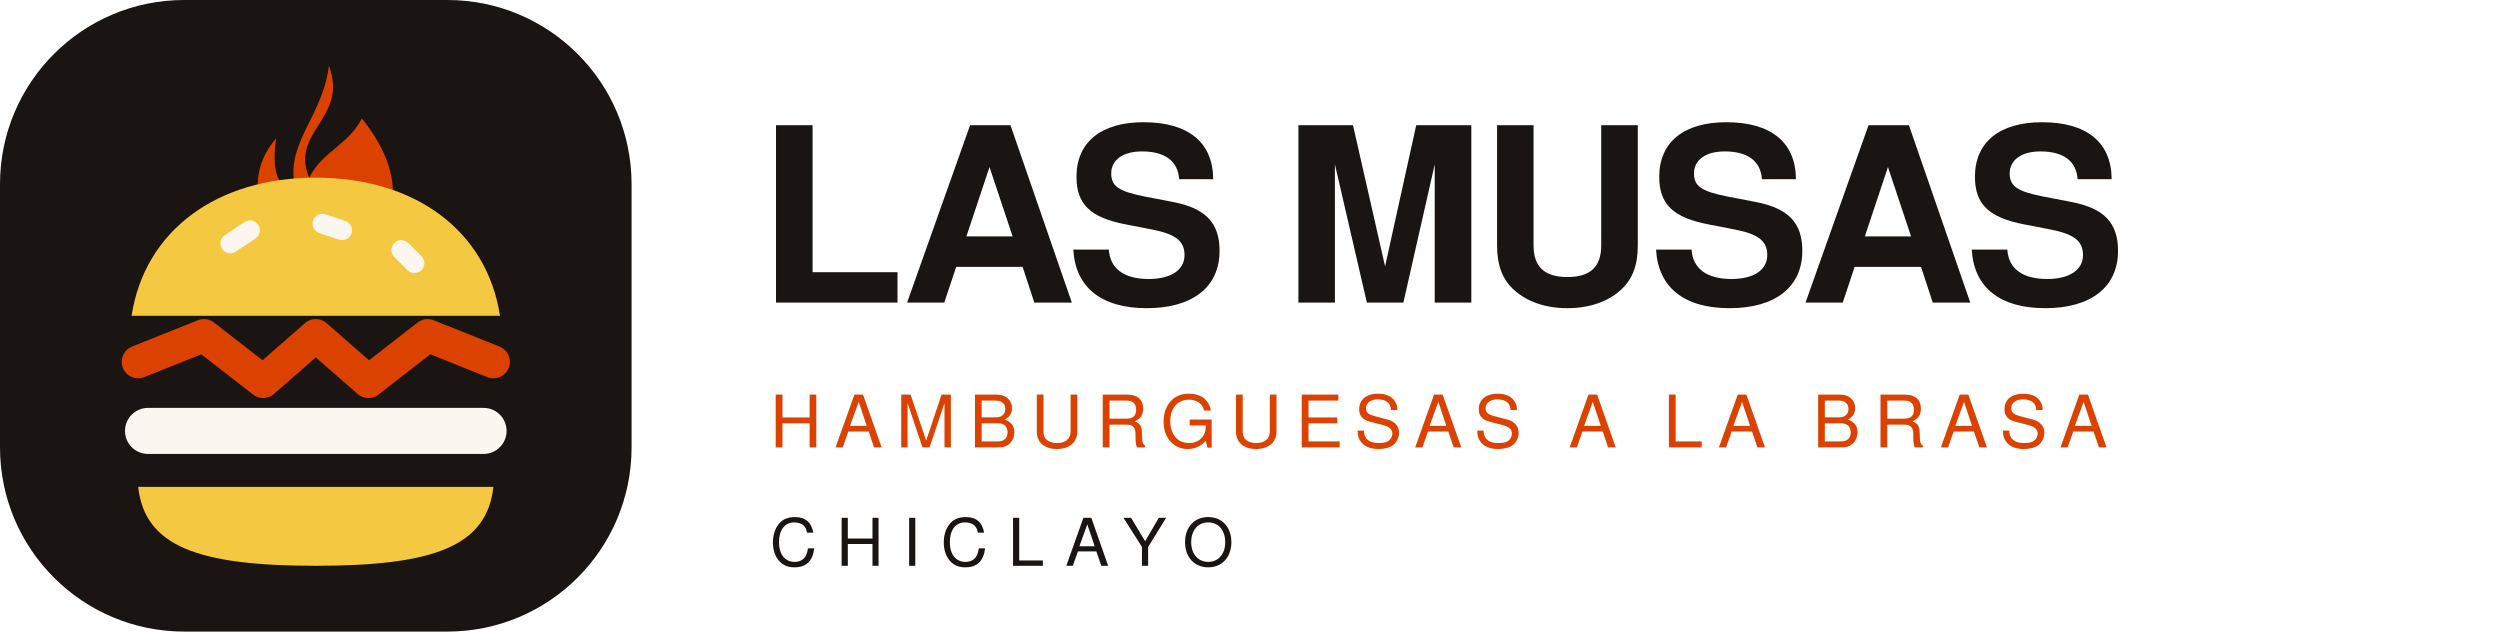
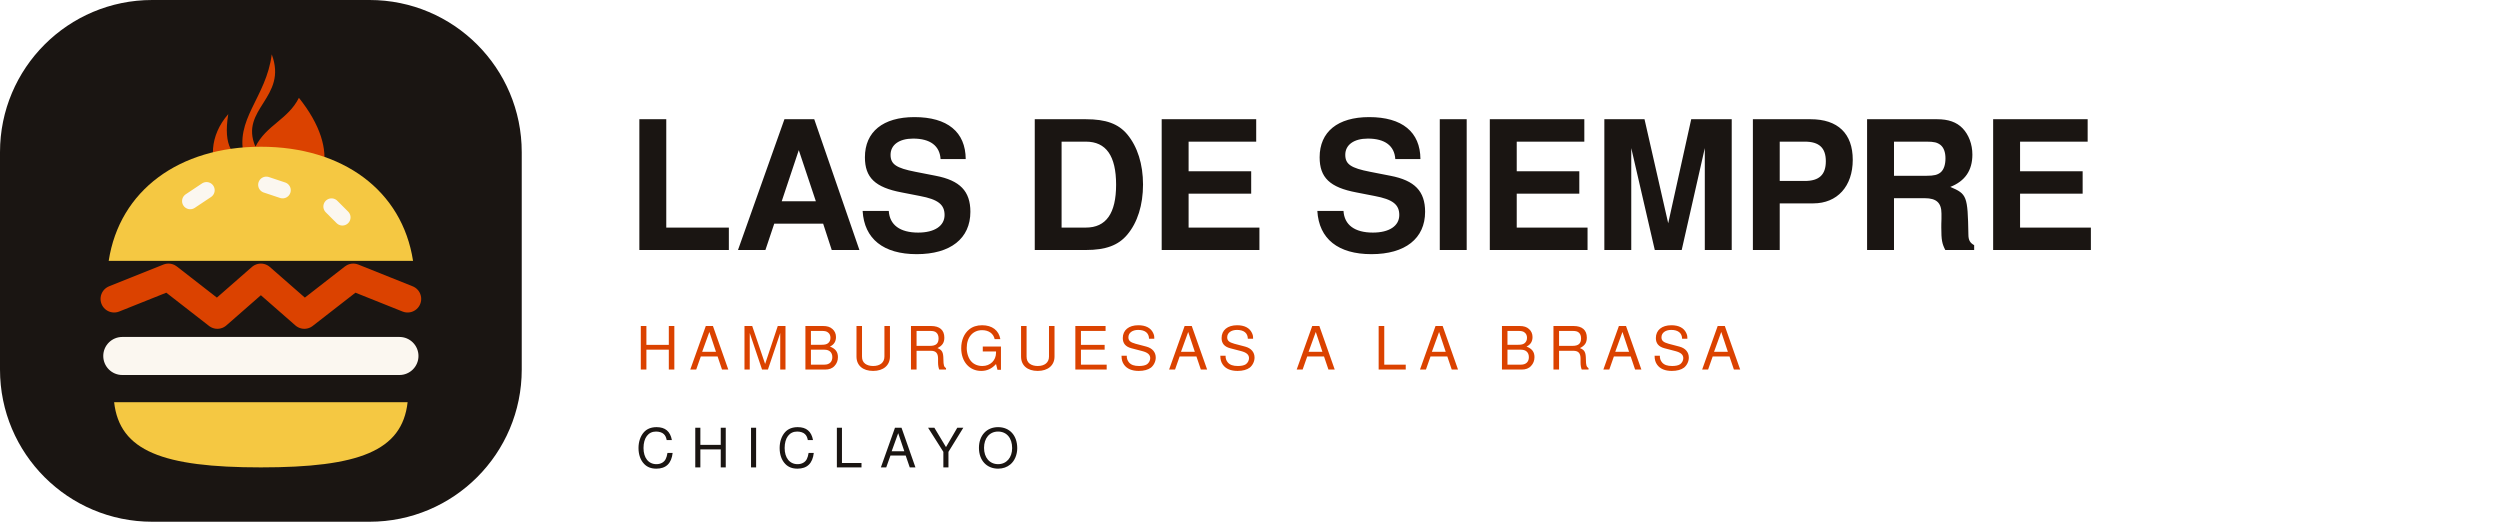
- <svg xmlns="http://www.w3.org/2000/svg" viewBox="0 0 380 96" role="img" aria-labelledby="title">
+ <svg xmlns="http://www.w3.org/2000/svg" viewBox="0 0 460 96" role="img" aria-labelledby="title">
  <rect width="96" height="96" rx="28" fill="#1A1512" />
  <path d="M50 10c3 8-6 10-3 17 2-4 6-5 8-9 8 10 5 18-3 20-10 2-17-9-10-17-1 6 1 8 3 8-2-7 4-11 5-19Z" fill="#DB4200" />
  <path d="M20 48c2-13 13-21 28-21s26 8 28 21Z" fill="#F5C842" />
  <path d="m35 37 3-2m11-1 3 1m9 3 2 2" stroke="#FBF7F0" stroke-width="3" stroke-linecap="round" />
  <path d="m21 55 10-4 9 7 8-7 8 7 9-7 10 4" fill="none" stroke="#DB4200" stroke-width="5" stroke-linecap="round" stroke-linejoin="round" />
  <rect x="19" y="62" width="58" height="7" rx="3.5" fill="#FBF7F0" />
  <path d="M21 74h54c-1 9-9 12-27 12S22 83 21 74Z" fill="#F5C842" />
-   <text x="115" y="46" font-family="Helvetica, Arial, sans-serif" font-size="37" font-weight="bold" letter-spacing="-1" fill="#1A1512">LAS MUSAS</text>
+   <text x="115" y="46" font-family="Helvetica, Arial, sans-serif" font-size="33" font-weight="bold" letter-spacing="-0.5" fill="#1A1512">LAS DE SIEMPRE</text>
  <text x="117" y="68" font-family="Helvetica, Arial, sans-serif" font-size="11" letter-spacing="2" fill="#DB4200">HAMBURGUESAS A LA BRASA</text>
  <text x="117" y="86" font-family="Helvetica, Arial, sans-serif" font-size="10" letter-spacing="3" fill="#1A1512">CHICLAYO</text>
</svg>
